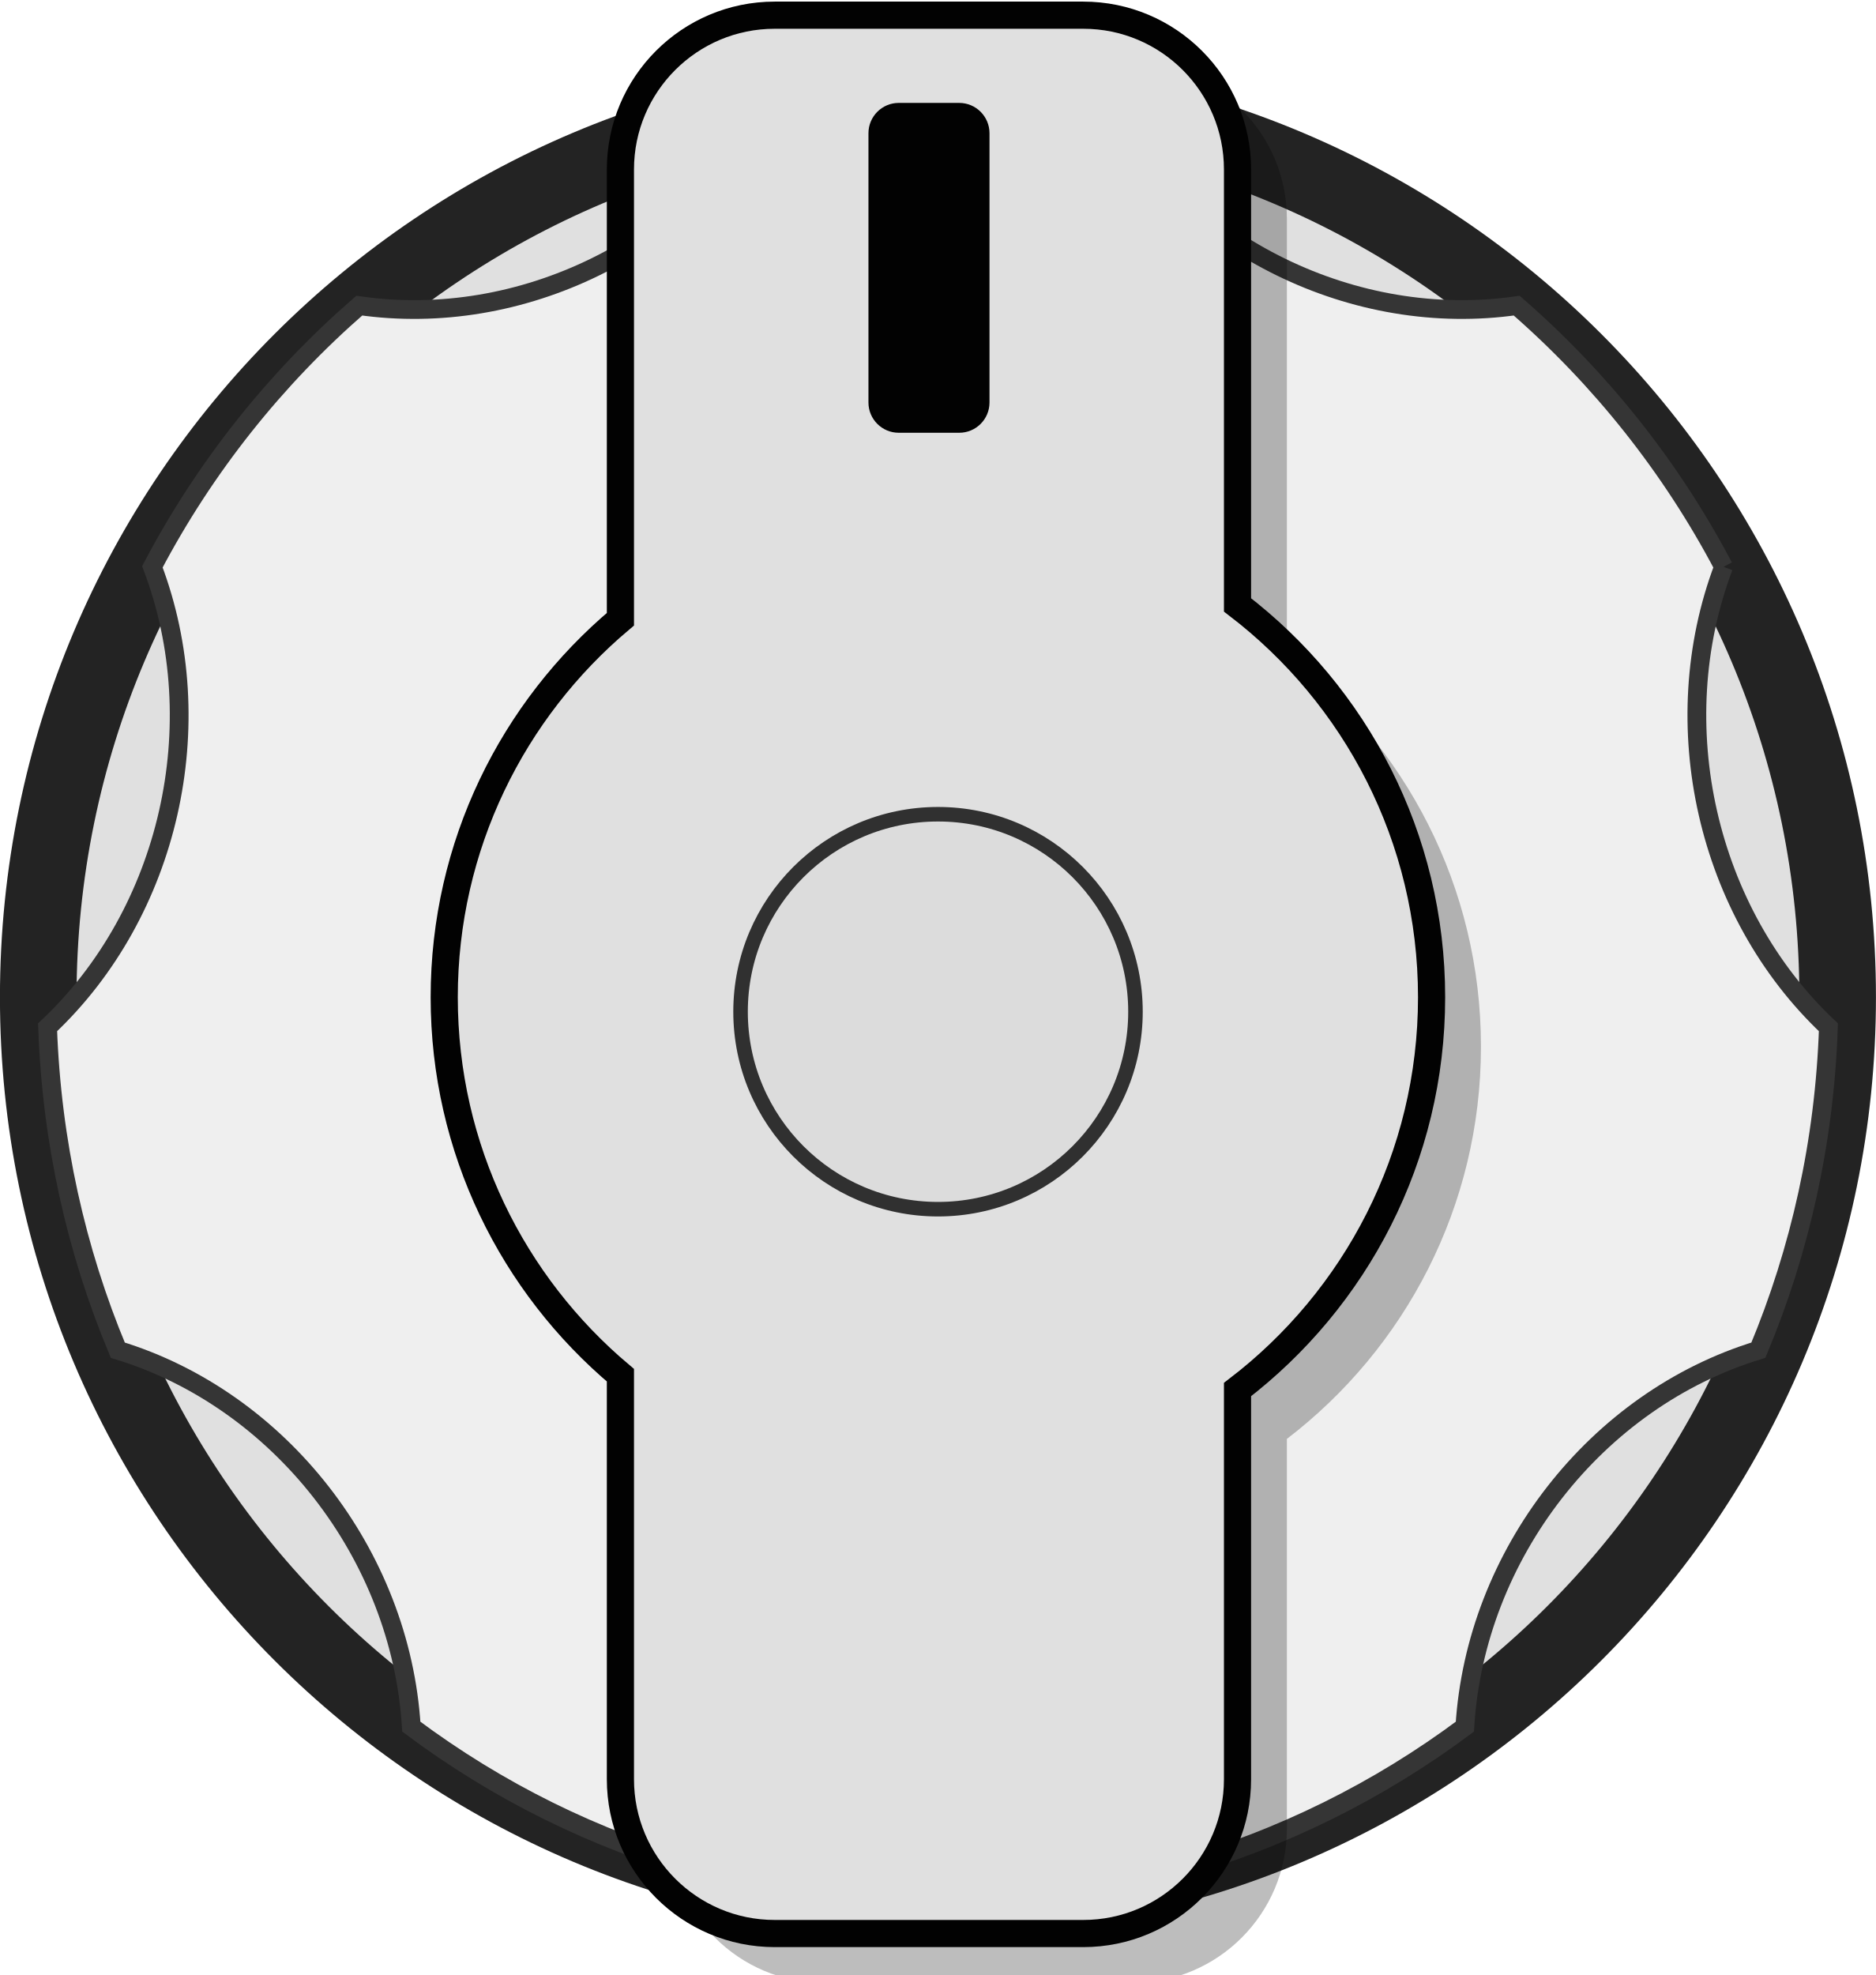
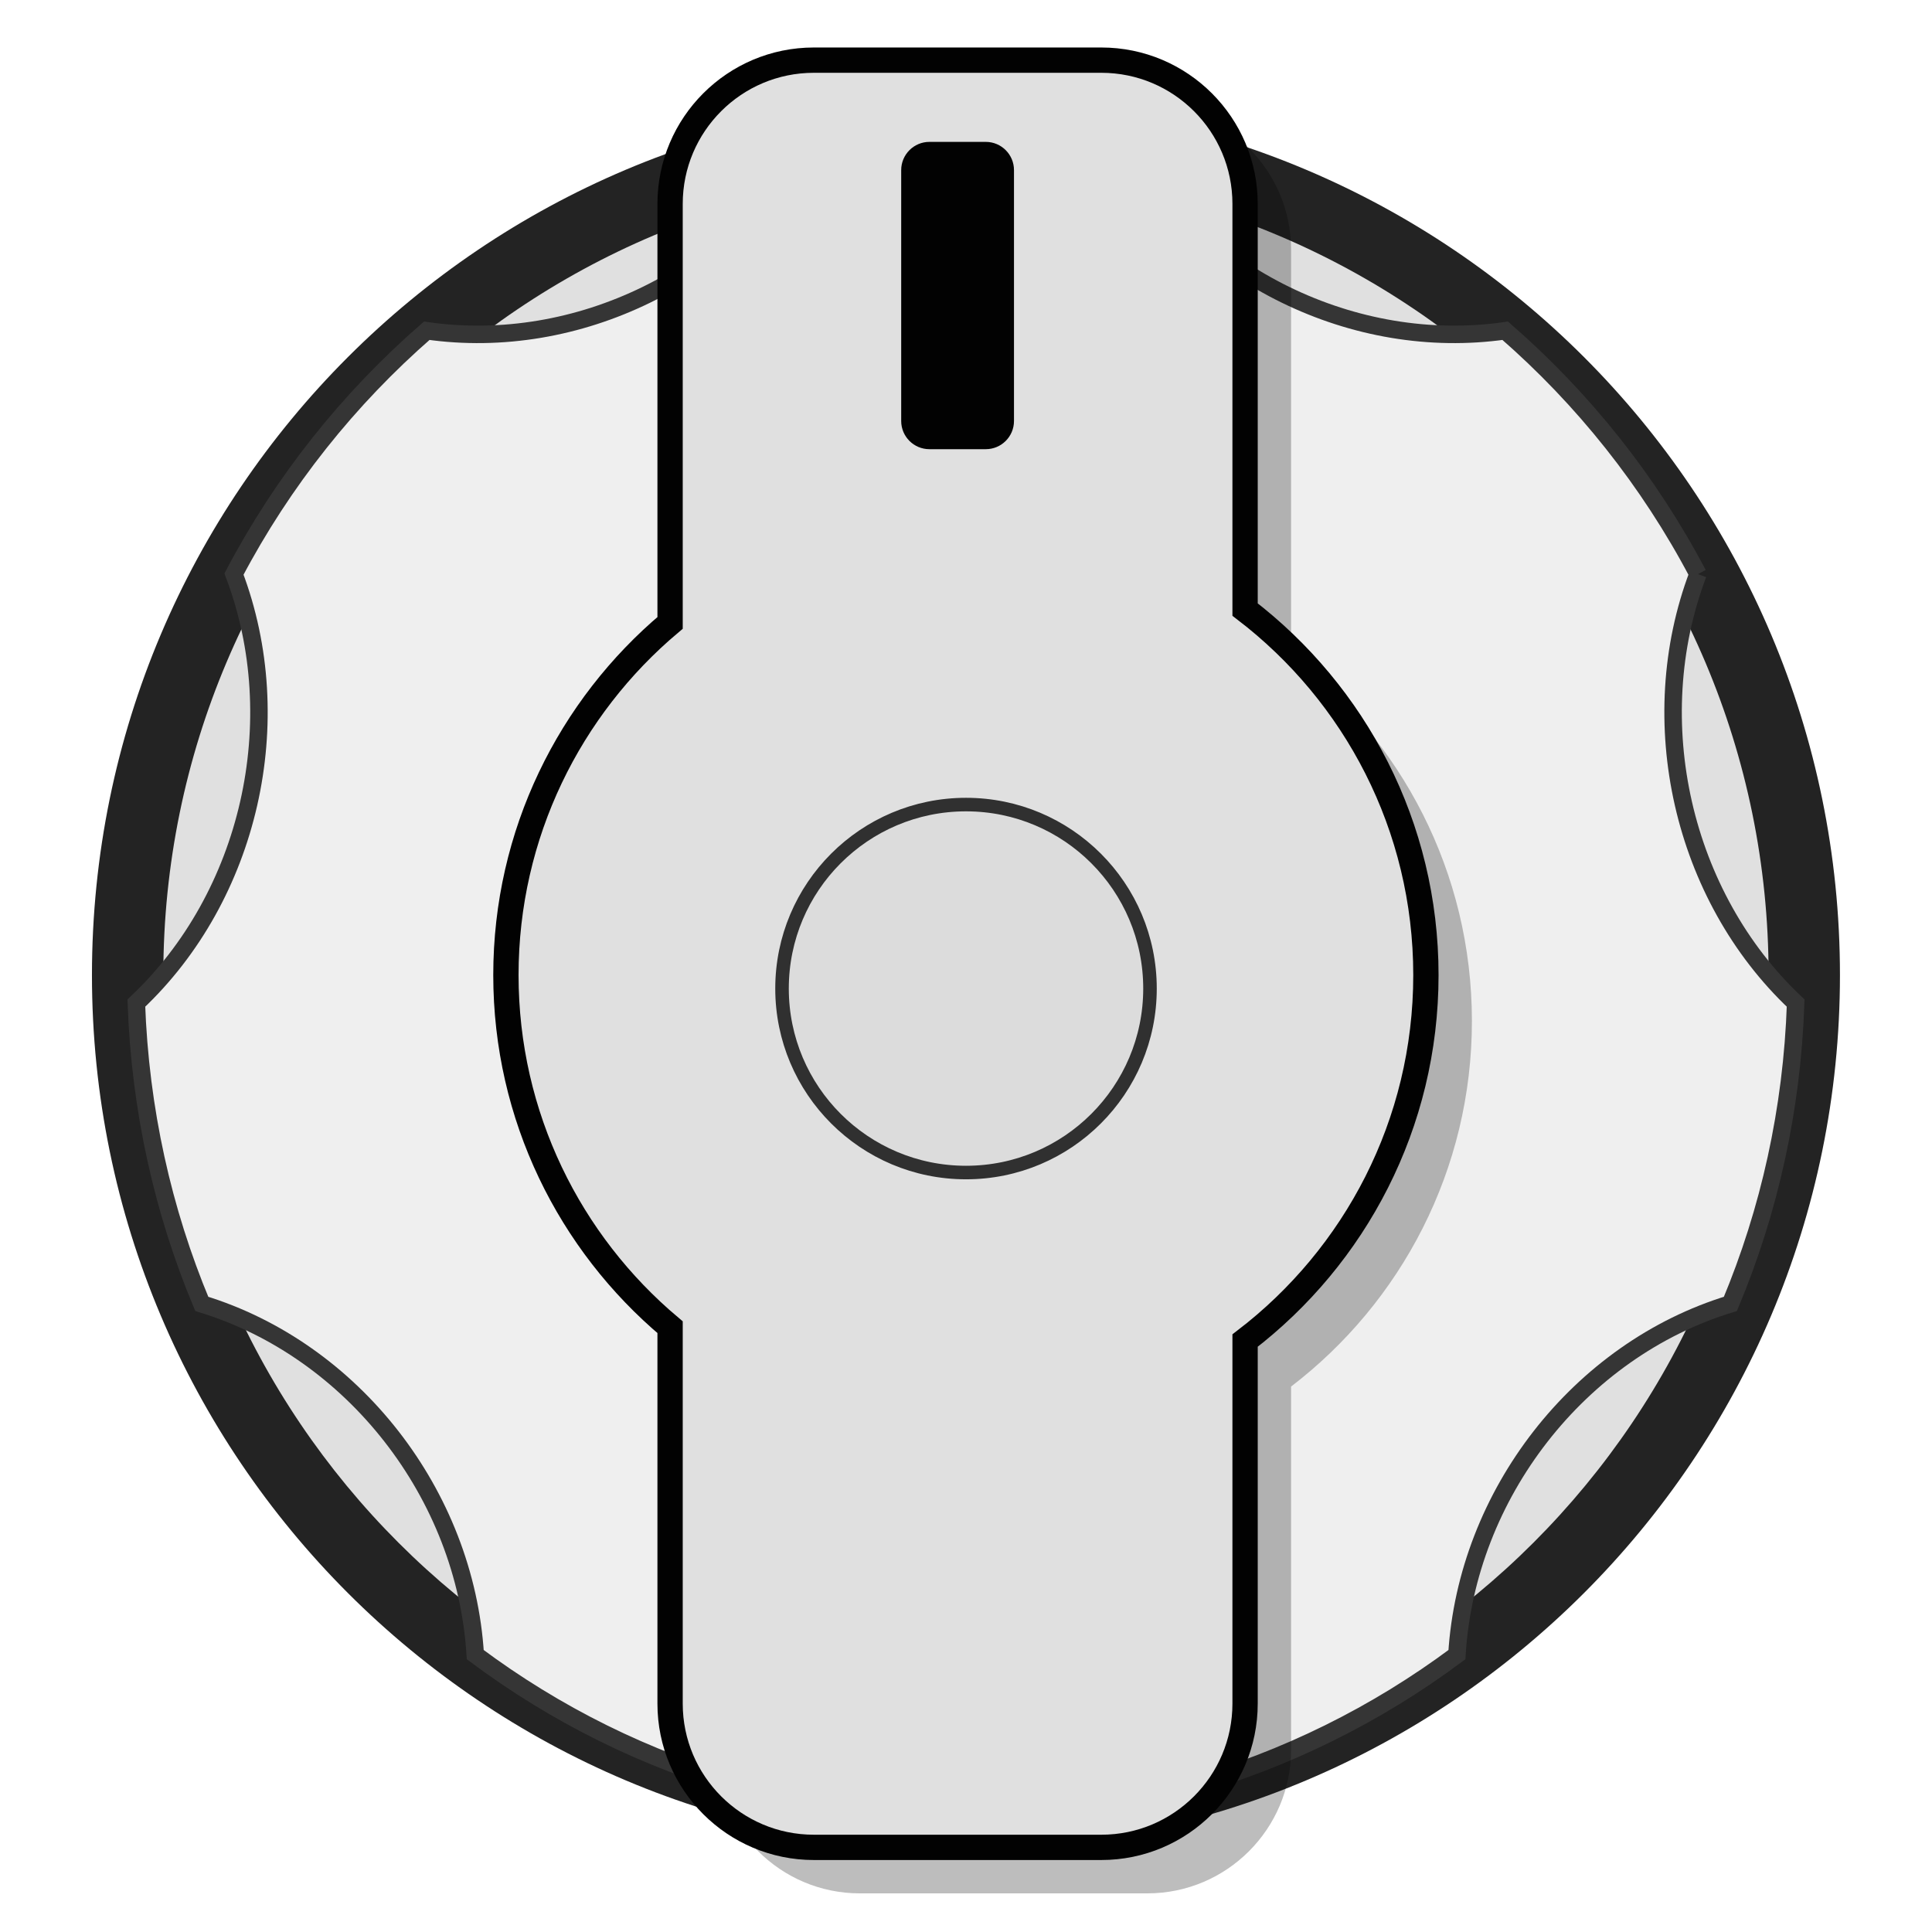
- <svg xmlns="http://www.w3.org/2000/svg" width="38px" height="40px" version="1.1" xml:space="preserve" style="fill-rule:evenodd;clip-rule:evenodd;stroke-miterlimit:10;">
-   <g id="ToggleKnob" transform="matrix(0.95,0,0,0.95,-0.001,1.19707)">
+ <svg xmlns="http://www.w3.org/2000/svg" width="42px" height="42px" version="1.1" xml:space="preserve" style="fill-rule:evenodd;clip-rule:evenodd;stroke-miterlimit:10;">
+   <g id="ToggleKnob" transform="matrix(0.95,0,0,0.95,1.999,2.19707)">
    <circle cx="20" cy="20" r="20" style="fill:#232323;" />
    <circle cx="20" cy="20" r="18.367" style="fill:#e0e0e0;" />
    <path id="path8603" d="M36.751,10.824c-1.12,-2.127 -2.623,-4.012 -4.411,-5.568c-3.449,0.494 -7.02,-1.254 -8.799,-4.297c-1.146,-0.222 -2.331,-0.34 -3.54,-0.34c-1.21,0 -2.392,0.118 -3.54,0.34c-1.782,3.043 -5.351,4.791 -8.8,4.297c-1.789,1.557 -3.292,3.441 -4.411,5.568c1.276,3.36 0.366,7.368 -2.234,9.817c0.086,2.436 0.608,4.758 1.497,6.884c3.458,1.055 6.032,4.356 6.258,8.026c1.832,1.369 3.914,2.407 6.162,3.039c2.978,-2.135 7.161,-2.135 10.136,0c2.249,-0.634 4.333,-1.672 6.166,-3.039c0.223,-3.668 2.796,-6.972 6.258,-8.026c0.889,-2.126 1.411,-4.448 1.493,-6.884c-2.597,-2.449 -3.508,-6.456 -2.235,-9.817" style="fill:#efefef;fill-rule:nonzero;stroke:#353535;stroke-width:0.4px;" />
    <g id="Top" transform="matrix(1.38458,0,0,1.03852,-7.88425,-1.57952)">
      <g transform="matrix(0.760254,0,0,1.01358,4.93866,0.109455)">
        <path d="M23.937,1.503c1.725,0 3.125,1.4 3.125,3.125l0,8.819c2.389,1.828 3.931,4.708 3.931,7.946c0,3.237 -1.542,6.117 -3.931,7.945l0,7.893c0,1.725 -1.4,3.125 -3.125,3.125l-6.25,0c-1.724,0 -3.125,-1.4 -3.125,-3.125l0,-8.183c-2.182,-1.835 -3.569,-4.584 -3.569,-7.655c0,-3.072 1.387,-5.821 3.569,-7.656l0,-9.109c0,-1.725 1.4,-3.125 3.125,-3.125l6.25,0Z" style="fill-opacity:0.259;" />
      </g>
      <g transform="matrix(0.760254,0,0,1.01358,4.17841,-0.904128)">
        <path d="M23.937,1.503c1.725,0 3.125,1.4 3.125,3.125l0,8.819c2.389,1.828 3.931,4.708 3.931,7.946c0,3.237 -1.542,6.117 -3.931,7.945l0,7.893c0,1.725 -1.4,3.125 -3.125,3.125l-6.25,0c-1.724,0 -3.125,-1.4 -3.125,-3.125l0,-8.183c-2.182,-1.835 -3.569,-4.584 -3.569,-7.655c0,-3.072 1.387,-5.821 3.569,-7.656l0,-9.109c0,-1.725 1.4,-3.125 3.125,-3.125l6.25,0Z" style="fill:#e0e0e0;stroke:#020202;stroke-width:0.55px;" />
      </g>
    </g>
    <g transform="matrix(1,0,0,1,3.61714,-196.655)">
      <path d="M17.482,198.235c0,-0.356 -0.289,-0.646 -0.645,-0.646l-1.291,0c-0.356,0 -0.645,0.29 -0.645,0.646l0,5.741c0,0.356 0.289,0.645 0.645,0.645l1.291,0c0.356,0 0.645,-0.289 0.645,-0.645l0,-5.741Z" style="fill:#020202;" />
    </g>
    <g transform="matrix(1.63058,0,0,1.63058,5.89845,-334.556)">
      <circle cx="8.649" cy="217.631" r="2.582" style="fill:#dcdcdc;stroke:#303030;stroke-width:0.19px;" />
    </g>
  </g>
</svg>
